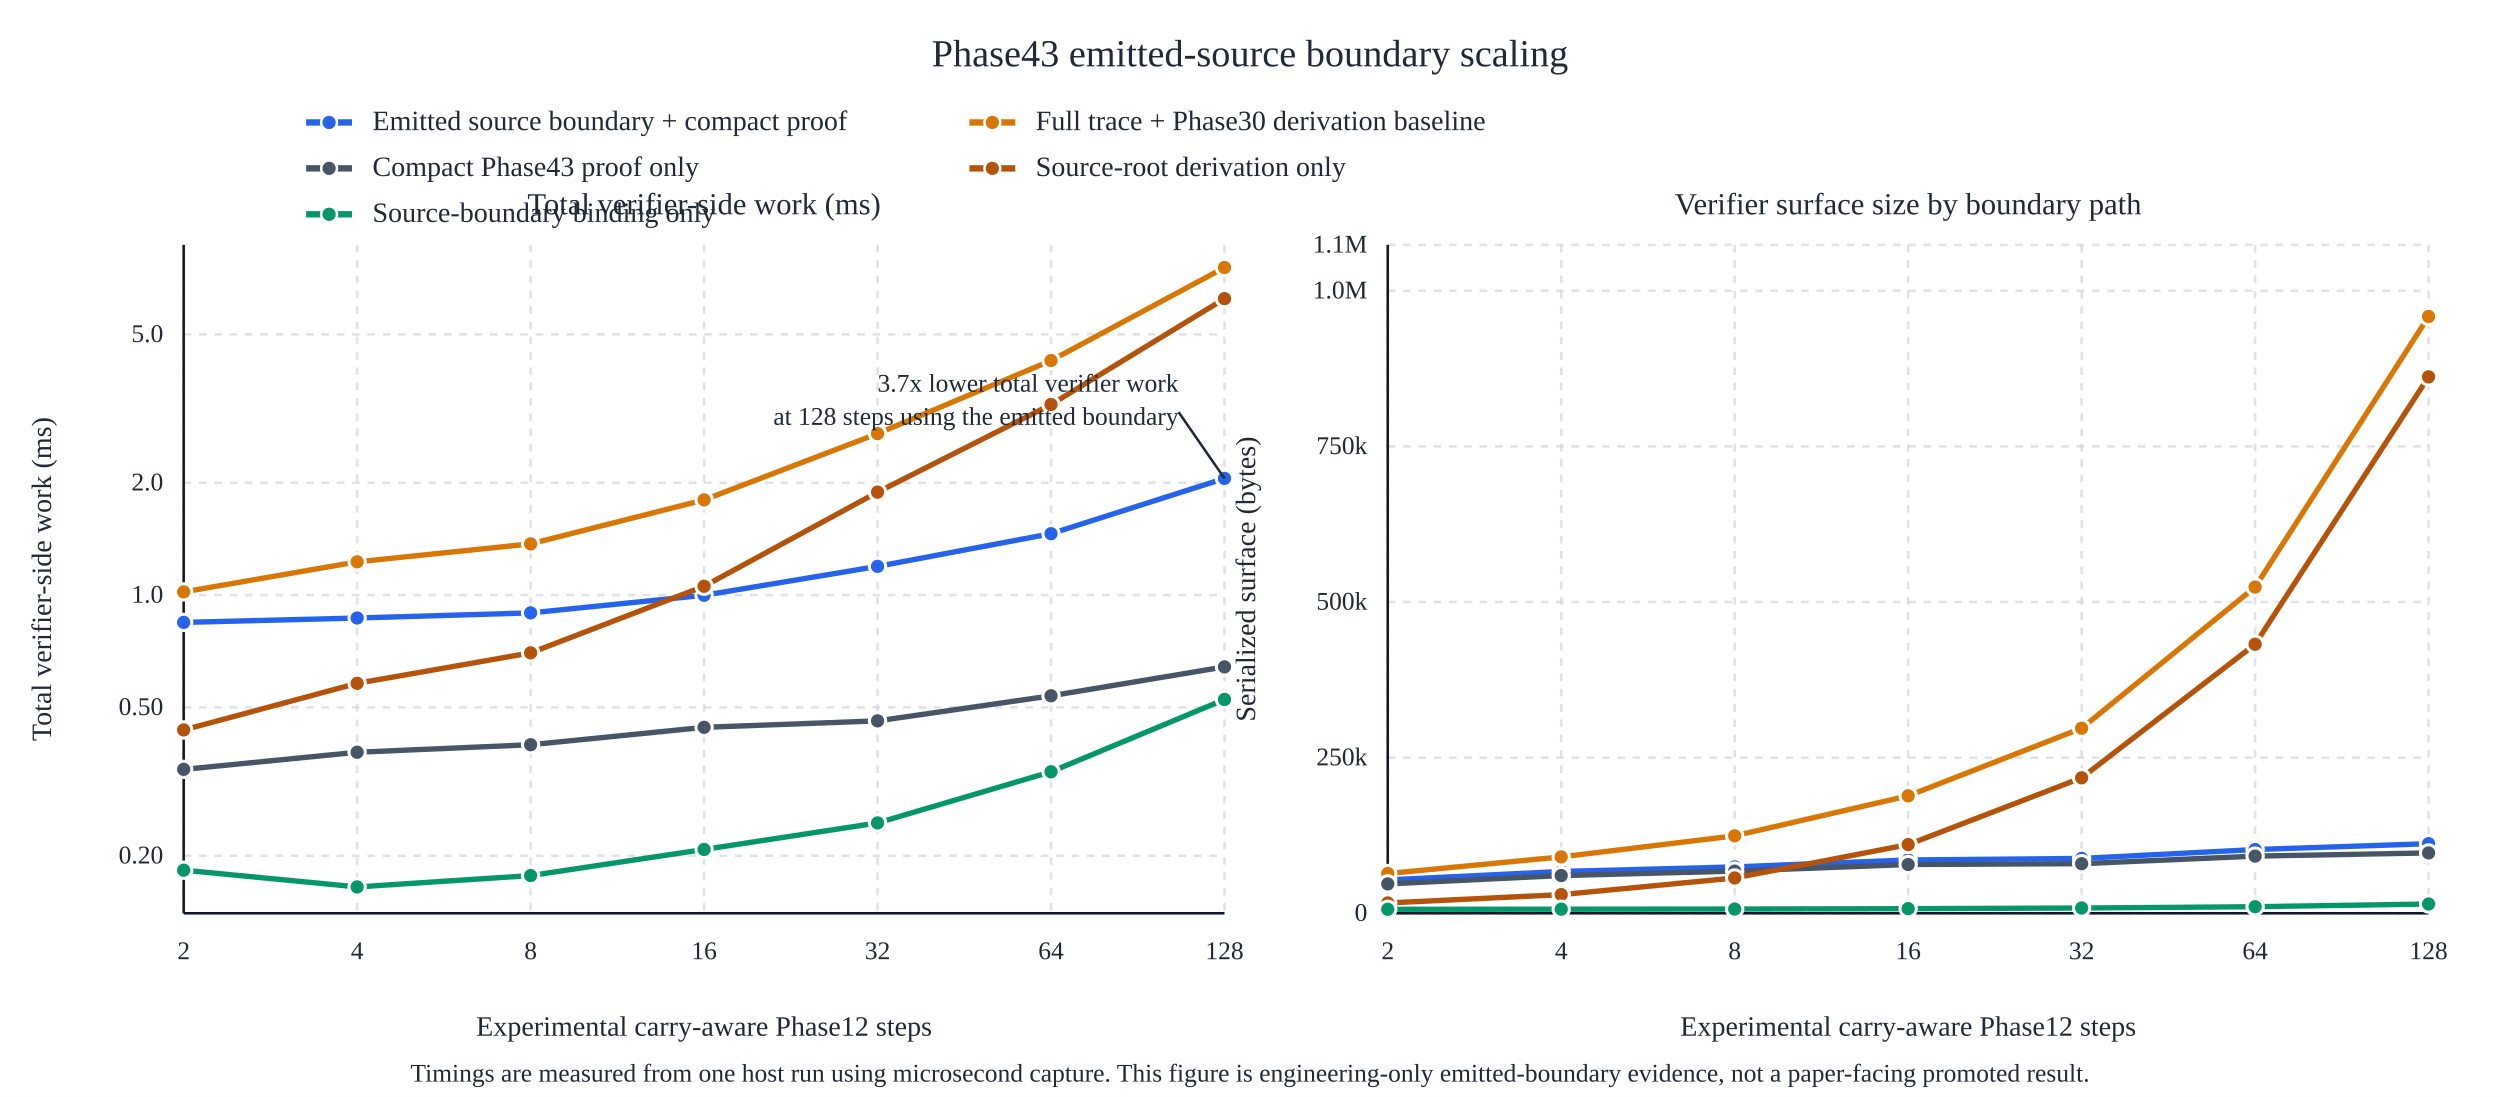
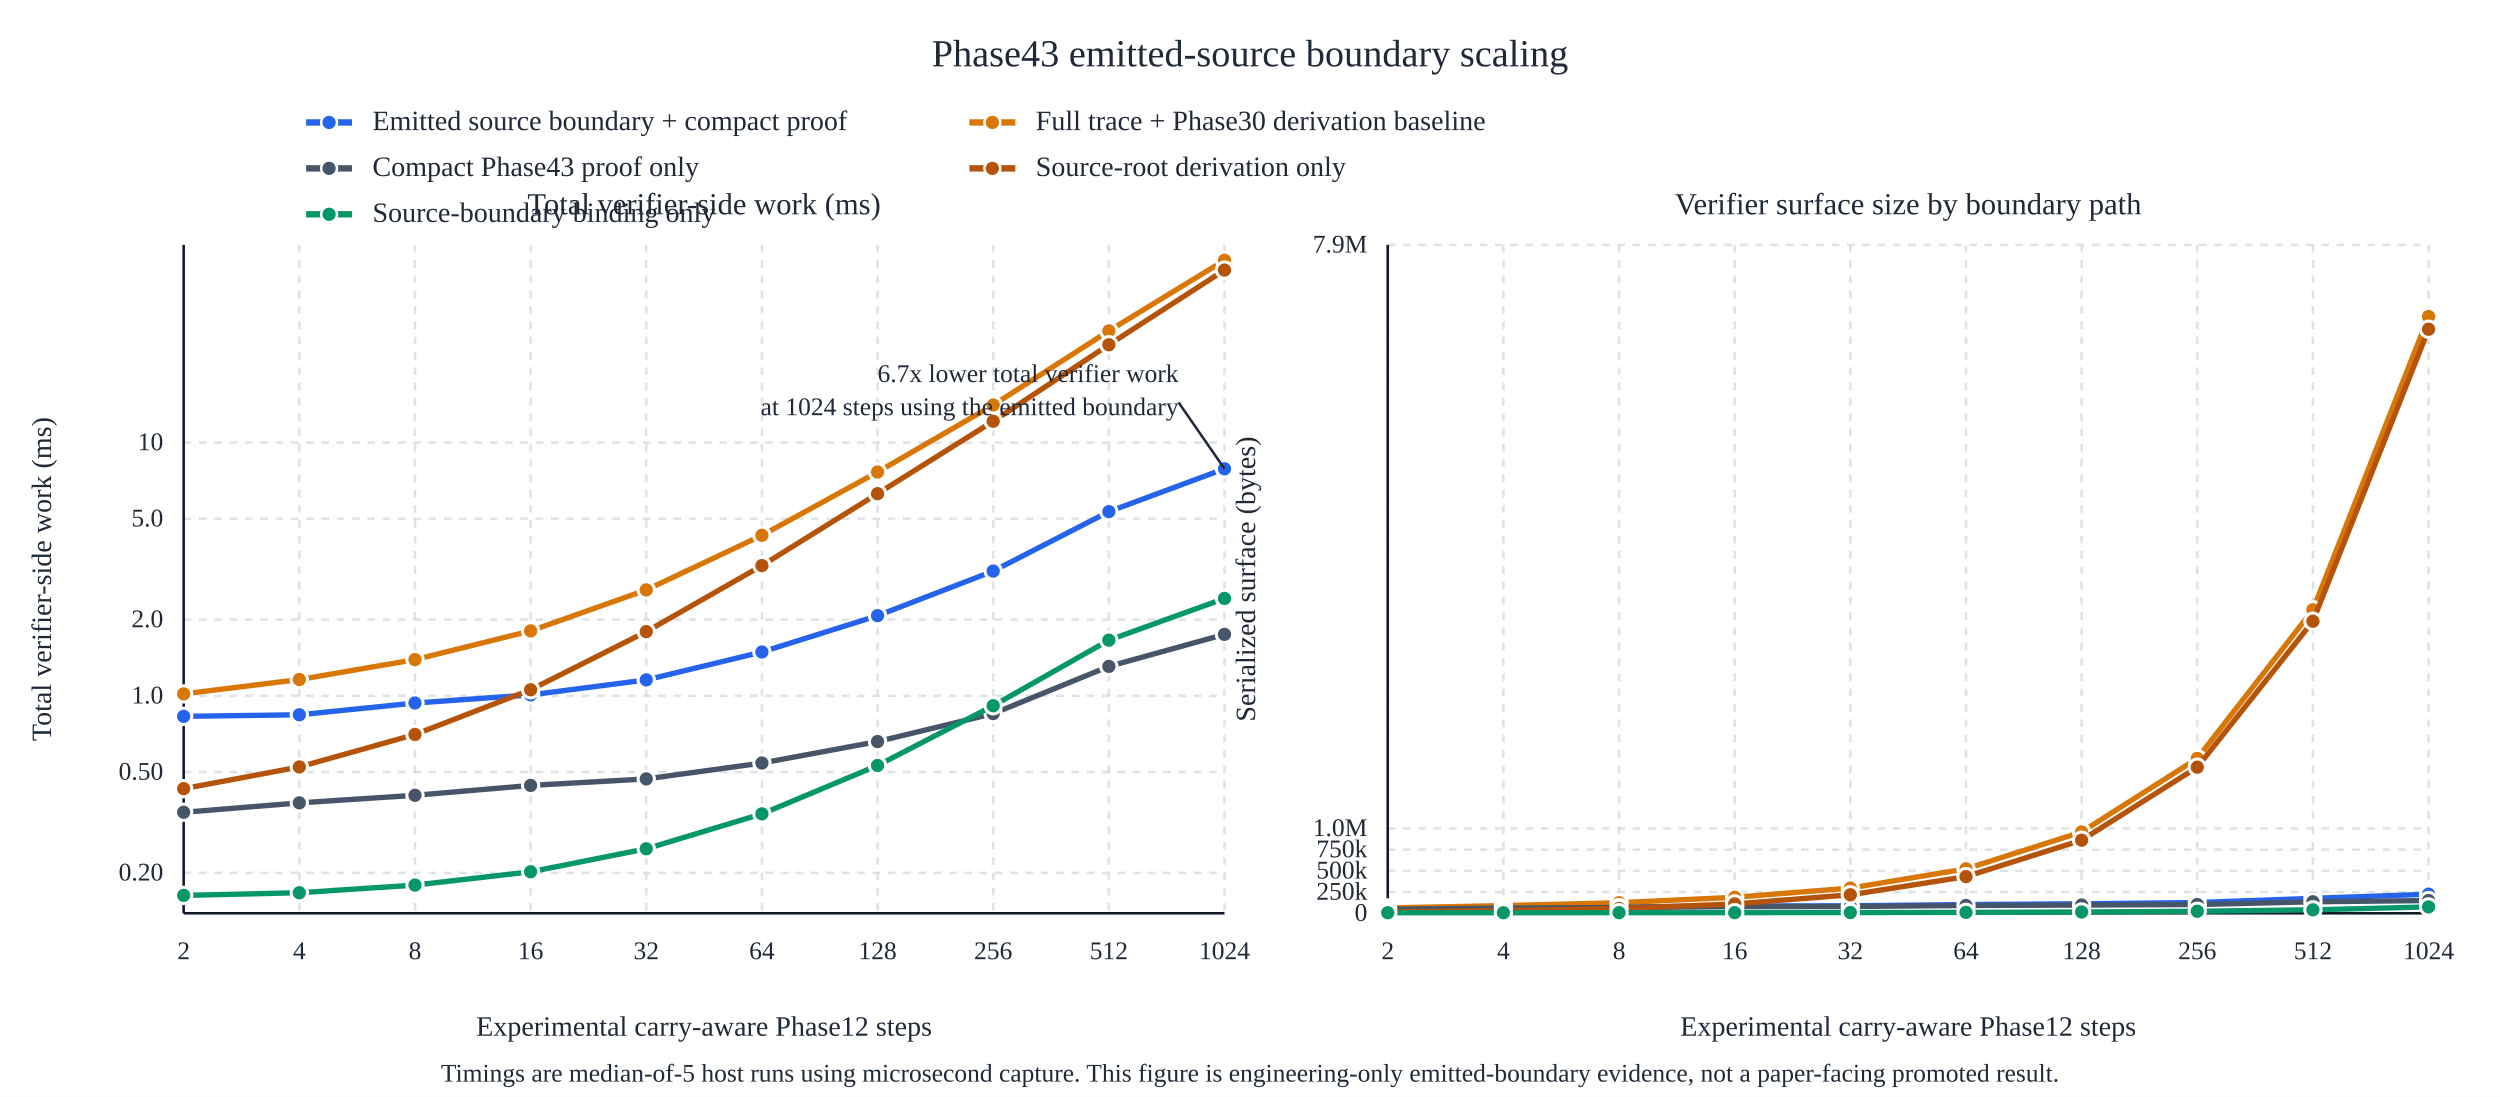
<svg xmlns="http://www.w3.org/2000/svg" width="980" height="430" viewBox="0 0 980 430">
  <rect width="100%" height="100%" fill="white" />
  <style>
text { font-family: 'STIX Two Text', 'Times New Roman', 'DejaVu Serif', serif; fill: #1F2937; }
.axis { stroke: #111827; stroke-width: 1; }
.grid { stroke: #D1D5DB; stroke-width: 1; stroke-dasharray: 3 3; opacity: 0.7; }
.legend-line { stroke-width: 2.5; fill: none; }
.series-line { stroke-width: 2.1; fill: none; }
.series-point { stroke: white; stroke-width: 1.2; }
</style>
  <text x="490.0" y="26" text-anchor="middle" font-size="15">Phase43 emitted-source boundary scaling</text>
  <path class="legend-line" d="M 120.0 48.0 L 138.0 48.0" stroke="#2563EB" />
  <circle cx="129.0" cy="48.0" r="3.1" fill="#2563EB" stroke="white" stroke-width="1" />
  <text x="146.0" y="51.0" font-size="11">Emitted source boundary + compact proof</text>
  <path class="legend-line" d="M 380.0 48.0 L 398.0 48.0" stroke="#D97706" />
  <circle cx="389.0" cy="48.0" r="3.1" fill="#D97706" stroke="white" stroke-width="1" />
  <text x="406.0" y="51.0" font-size="11">Full trace + Phase30 derivation baseline</text>
  <path class="legend-line" d="M 120.0 66.0 L 138.0 66.0" stroke="#475569" />
  <circle cx="129.0" cy="66.0" r="3.1" fill="#475569" stroke="white" stroke-width="1" />
  <text x="146.0" y="69.0" font-size="11">Compact Phase43 proof only</text>
  <path class="legend-line" d="M 380.0 66.0 L 398.0 66.0" stroke="#B45309" />
  <circle cx="389.0" cy="66.0" r="3.1" fill="#B45309" stroke="white" stroke-width="1" />
  <text x="406.0" y="69.0" font-size="11">Source-root derivation only</text>
  <path class="legend-line" d="M 120.0 84.0 L 138.0 84.0" stroke="#059669" />
  <circle cx="129.0" cy="84.0" r="3.1" fill="#059669" stroke="white" stroke-width="1" />
  <text x="146.0" y="87.0" font-size="11">Source-boundary binding only</text>
  <line class="grid" x1="72.00" y1="96.00" x2="72.00" y2="358.00" />
  <line class="grid" x1="544.00" y1="96.00" x2="544.00" y2="358.00" />
  <text x="72.00" y="376.00" text-anchor="middle" font-size="10">2</text>
  <text x="544.00" y="376.00" text-anchor="middle" font-size="10">2</text>
-   <line class="grid" x1="140.00" y1="96.00" x2="140.00" y2="358.00" />
-   <line class="grid" x1="612.00" y1="96.00" x2="612.00" y2="358.00" />
-   <text x="140.00" y="376.00" text-anchor="middle" font-size="10">4</text>
-   <text x="612.00" y="376.00" text-anchor="middle" font-size="10">4</text>
+   <line class="grid" x1="117.33" y1="96.00" x2="117.33" y2="358.00" />
+   <line class="grid" x1="589.33" y1="96.00" x2="589.33" y2="358.00" />
+   <text x="117.33" y="376.00" text-anchor="middle" font-size="10">4</text>
+   <text x="589.33" y="376.00" text-anchor="middle" font-size="10">4</text>
+   <line class="grid" x1="162.67" y1="96.00" x2="162.67" y2="358.00" />
+   <line class="grid" x1="634.67" y1="96.00" x2="634.67" y2="358.00" />
+   <text x="162.67" y="376.00" text-anchor="middle" font-size="10">8</text>
+   <text x="634.67" y="376.00" text-anchor="middle" font-size="10">8</text>
  <line class="grid" x1="208.00" y1="96.00" x2="208.00" y2="358.00" />
  <line class="grid" x1="680.00" y1="96.00" x2="680.00" y2="358.00" />
-   <text x="208.00" y="376.00" text-anchor="middle" font-size="10">8</text>
-   <text x="680.00" y="376.00" text-anchor="middle" font-size="10">8</text>
-   <line class="grid" x1="276.00" y1="96.00" x2="276.00" y2="358.00" />
-   <line class="grid" x1="748.00" y1="96.00" x2="748.00" y2="358.00" />
-   <text x="276.00" y="376.00" text-anchor="middle" font-size="10">16</text>
-   <text x="748.00" y="376.00" text-anchor="middle" font-size="10">16</text>
+   <text x="208.00" y="376.00" text-anchor="middle" font-size="10">16</text>
+   <text x="680.00" y="376.00" text-anchor="middle" font-size="10">16</text>
+   <line class="grid" x1="253.33" y1="96.00" x2="253.33" y2="358.00" />
+   <line class="grid" x1="725.33" y1="96.00" x2="725.33" y2="358.00" />
+   <text x="253.33" y="376.00" text-anchor="middle" font-size="10">32</text>
+   <text x="725.33" y="376.00" text-anchor="middle" font-size="10">32</text>
+   <line class="grid" x1="298.67" y1="96.00" x2="298.67" y2="358.00" />
+   <line class="grid" x1="770.67" y1="96.00" x2="770.67" y2="358.00" />
+   <text x="298.67" y="376.00" text-anchor="middle" font-size="10">64</text>
+   <text x="770.67" y="376.00" text-anchor="middle" font-size="10">64</text>
  <line class="grid" x1="344.00" y1="96.00" x2="344.00" y2="358.00" />
  <line class="grid" x1="816.00" y1="96.00" x2="816.00" y2="358.00" />
-   <text x="344.00" y="376.00" text-anchor="middle" font-size="10">32</text>
-   <text x="816.00" y="376.00" text-anchor="middle" font-size="10">32</text>
-   <line class="grid" x1="412.00" y1="96.00" x2="412.00" y2="358.00" />
-   <line class="grid" x1="884.00" y1="96.00" x2="884.00" y2="358.00" />
-   <text x="412.00" y="376.00" text-anchor="middle" font-size="10">64</text>
-   <text x="884.00" y="376.00" text-anchor="middle" font-size="10">64</text>
+   <text x="344.00" y="376.00" text-anchor="middle" font-size="10">128</text>
+   <text x="816.00" y="376.00" text-anchor="middle" font-size="10">128</text>
+   <line class="grid" x1="389.33" y1="96.00" x2="389.33" y2="358.00" />
+   <line class="grid" x1="861.33" y1="96.00" x2="861.33" y2="358.00" />
+   <text x="389.33" y="376.00" text-anchor="middle" font-size="10">256</text>
+   <text x="861.33" y="376.00" text-anchor="middle" font-size="10">256</text>
+   <line class="grid" x1="434.67" y1="96.00" x2="434.67" y2="358.00" />
+   <line class="grid" x1="906.67" y1="96.00" x2="906.67" y2="358.00" />
+   <text x="434.67" y="376.00" text-anchor="middle" font-size="10">512</text>
+   <text x="906.67" y="376.00" text-anchor="middle" font-size="10">512</text>
  <line class="grid" x1="480.00" y1="96.00" x2="480.00" y2="358.00" />
  <line class="grid" x1="952.00" y1="96.00" x2="952.00" y2="358.00" />
-   <text x="480.00" y="376.00" text-anchor="middle" font-size="10">128</text>
-   <text x="952.00" y="376.00" text-anchor="middle" font-size="10">128</text>
-   <line class="grid" x1="72.00" y1="335.47" x2="480.00" y2="335.47" />
-   <text x="64.00" y="338.47" text-anchor="end" font-size="10">0.20</text>
-   <line class="grid" x1="72.00" y1="277.29" x2="480.00" y2="277.29" />
-   <text x="64.00" y="280.29" text-anchor="end" font-size="10">0.50</text>
-   <line class="grid" x1="72.00" y1="233.27" x2="480.00" y2="233.27" />
-   <text x="64.00" y="236.27" text-anchor="end" font-size="10">1.0</text>
-   <line class="grid" x1="72.00" y1="189.26" x2="480.00" y2="189.26" />
-   <text x="64.00" y="192.26" text-anchor="end" font-size="10">2.0</text>
-   <line class="grid" x1="72.00" y1="131.08" x2="480.00" y2="131.08" />
-   <text x="64.00" y="134.08" text-anchor="end" font-size="10">5.0</text>
+   <text x="480.00" y="376.00" text-anchor="middle" font-size="10">1024</text>
+   <text x="952.00" y="376.00" text-anchor="middle" font-size="10">1024</text>
+   <line class="grid" x1="72.00" y1="342.17" x2="480.00" y2="342.17" />
+   <text x="64.00" y="345.17" text-anchor="end" font-size="10">0.20</text>
+   <line class="grid" x1="72.00" y1="302.66" x2="480.00" y2="302.66" />
+   <text x="64.00" y="305.66" text-anchor="end" font-size="10">0.50</text>
+   <line class="grid" x1="72.00" y1="272.77" x2="480.00" y2="272.77" />
+   <text x="64.00" y="275.77" text-anchor="end" font-size="10">1.0</text>
+   <line class="grid" x1="72.00" y1="242.88" x2="480.00" y2="242.88" />
+   <text x="64.00" y="245.88" text-anchor="end" font-size="10">2.0</text>
+   <line class="grid" x1="72.00" y1="203.37" x2="480.00" y2="203.37" />
+   <text x="64.00" y="206.37" text-anchor="end" font-size="10">5.0</text>
+   <line class="grid" x1="72.00" y1="173.49" x2="480.00" y2="173.49" />
+   <text x="64.00" y="176.49" text-anchor="end" font-size="10">10</text>
  <line class="grid" x1="544.00" y1="358.00" x2="952.00" y2="358.00" />
  <text x="536.00" y="361.00" text-anchor="end" font-size="10">0</text>
-   <line class="grid" x1="544.00" y1="297.00" x2="952.00" y2="297.00" />
-   <text x="536.00" y="300.00" text-anchor="end" font-size="10">250k</text>
-   <line class="grid" x1="544.00" y1="236.00" x2="952.00" y2="236.00" />
-   <text x="536.00" y="239.00" text-anchor="end" font-size="10">500k</text>
-   <line class="grid" x1="544.00" y1="174.99" x2="952.00" y2="174.99" />
-   <text x="536.00" y="177.99" text-anchor="end" font-size="10">750k</text>
-   <line class="grid" x1="544.00" y1="113.99" x2="952.00" y2="113.99" />
-   <text x="536.00" y="116.99" text-anchor="end" font-size="10">1.0M</text>
+   <line class="grid" x1="544.00" y1="349.69" x2="952.00" y2="349.69" />
+   <text x="536.00" y="352.69" text-anchor="end" font-size="10">250k</text>
+   <line class="grid" x1="544.00" y1="341.38" x2="952.00" y2="341.38" />
+   <text x="536.00" y="344.38" text-anchor="end" font-size="10">500k</text>
+   <line class="grid" x1="544.00" y1="333.06" x2="952.00" y2="333.06" />
+   <text x="536.00" y="336.06" text-anchor="end" font-size="10">750k</text>
+   <line class="grid" x1="544.00" y1="324.75" x2="952.00" y2="324.75" />
+   <text x="536.00" y="327.75" text-anchor="end" font-size="10">1.0M</text>
  <line class="grid" x1="544.00" y1="96.00" x2="952.00" y2="96.00" />
-   <text x="536.00" y="99.00" text-anchor="end" font-size="10">1.1M</text>
+   <text x="536.00" y="99.00" text-anchor="end" font-size="10">7.9M</text>
  <line class="axis" x1="72.00" y1="358.00" x2="480.00" y2="358.00" />
  <line class="axis" x1="72.00" y1="96.00" x2="72.00" y2="358.00" />
  <line class="axis" x1="544.00" y1="358.00" x2="952.00" y2="358.00" />
  <line class="axis" x1="544.00" y1="96.00" x2="544.00" y2="358.00" />
  <text x="276.00" y="84.00" text-anchor="middle" font-size="12">Total verifier-side work (ms)</text>
  <text x="748.00" y="84.00" text-anchor="middle" font-size="12">Verifier surface size by boundary path</text>
  <text x="276.00" y="406.00" text-anchor="middle" font-size="11">Experimental carry-aware Phase12 steps</text>
  <text x="748.00" y="406.00" text-anchor="middle" font-size="11">Experimental carry-aware Phase12 steps</text>
  <text x="20" y="227.00" transform="rotate(-90 20 227.00)" text-anchor="middle" font-size="11">Total verifier-side work (ms)</text>
  <text x="492.00" y="227.00" transform="rotate(-90 492.00 227.00)" text-anchor="middle" font-size="11">Serialized surface (bytes)</text>
-   <path class="series-line" d="M 72.00 243.97 L 140.00 242.26 L 208.00 240.25 L 276.00 233.34 L 344.00 222.02 L 412.00 209.20 L 480.00 187.54" stroke="#2563EB" />
-   <path class="series-line" d="M 544.00 344.91 L 612.00 341.61 L 680.00 339.82 L 748.00 337.10 L 816.00 336.50 L 884.00 333.01 L 952.00 330.72" stroke="#2563EB" />
-   <circle class="series-point" cx="72.00" cy="243.97" r="3.2" fill="#2563EB" />
-   <circle class="series-point" cx="140.00" cy="242.26" r="3.2" fill="#2563EB" />
-   <circle class="series-point" cx="208.00" cy="240.25" r="3.2" fill="#2563EB" />
-   <circle class="series-point" cx="276.00" cy="233.34" r="3.2" fill="#2563EB" />
-   <circle class="series-point" cx="344.00" cy="222.02" r="3.2" fill="#2563EB" />
-   <circle class="series-point" cx="412.00" cy="209.20" r="3.2" fill="#2563EB" />
-   <circle class="series-point" cx="480.00" cy="187.54" r="3.2" fill="#2563EB" />
-   <circle class="series-point" cx="544.00" cy="344.91" r="3.2" fill="#2563EB" />
-   <circle class="series-point" cx="612.00" cy="341.61" r="3.2" fill="#2563EB" />
-   <circle class="series-point" cx="680.00" cy="339.82" r="3.2" fill="#2563EB" />
-   <circle class="series-point" cx="748.00" cy="337.10" r="3.2" fill="#2563EB" />
-   <circle class="series-point" cx="816.00" cy="336.50" r="3.2" fill="#2563EB" />
-   <circle class="series-point" cx="884.00" cy="333.01" r="3.2" fill="#2563EB" />
-   <circle class="series-point" cx="952.00" cy="330.72" r="3.2" fill="#2563EB" />
-   <path class="series-line" d="M 72.00 232.02 L 140.00 220.23 L 208.00 213.19 L 276.00 195.95 L 344.00 169.97 L 412.00 141.34 L 480.00 104.87" stroke="#D97706" />
-   <path class="series-line" d="M 544.00 342.42 L 612.00 335.89 L 680.00 327.64 L 748.00 311.97 L 816.00 285.46 L 884.00 230.13 L 952.00 124.07" stroke="#D97706" />
-   <circle class="series-point" cx="72.00" cy="232.02" r="3.2" fill="#D97706" />
-   <circle class="series-point" cx="140.00" cy="220.23" r="3.2" fill="#D97706" />
-   <circle class="series-point" cx="208.00" cy="213.19" r="3.2" fill="#D97706" />
-   <circle class="series-point" cx="276.00" cy="195.95" r="3.2" fill="#D97706" />
-   <circle class="series-point" cx="344.00" cy="169.97" r="3.2" fill="#D97706" />
-   <circle class="series-point" cx="412.00" cy="141.34" r="3.2" fill="#D97706" />
-   <circle class="series-point" cx="480.00" cy="104.87" r="3.2" fill="#D97706" />
-   <circle class="series-point" cx="544.00" cy="342.42" r="3.2" fill="#D97706" />
-   <circle class="series-point" cx="612.00" cy="335.89" r="3.2" fill="#D97706" />
-   <circle class="series-point" cx="680.00" cy="327.64" r="3.2" fill="#D97706" />
-   <circle class="series-point" cx="748.00" cy="311.97" r="3.2" fill="#D97706" />
-   <circle class="series-point" cx="816.00" cy="285.46" r="3.2" fill="#D97706" />
-   <circle class="series-point" cx="884.00" cy="230.13" r="3.2" fill="#D97706" />
+   <path class="series-line" d="M 72.00 280.81 L 117.33 280.19 L 162.67 275.58 L 208.00 272.39 L 253.33 266.52 L 298.67 255.58 L 344.00 241.34 L 389.33 223.86 L 434.67 200.56 L 480.00 183.76" stroke="#2563EB" />
+   <path class="series-line" d="M 544.00 356.22 L 589.33 355.77 L 634.67 355.52 L 680.00 355.15 L 725.33 355.07 L 770.67 354.59 L 816.00 354.28 L 861.33 353.79 L 906.67 352.15 L 952.00 350.52" stroke="#2563EB" />
+   <circle class="series-point" cx="72.00" cy="280.81" r="3.2" fill="#2563EB" />
+   <circle class="series-point" cx="117.33" cy="280.19" r="3.2" fill="#2563EB" />
+   <circle class="series-point" cx="162.67" cy="275.58" r="3.2" fill="#2563EB" />
+   <circle class="series-point" cx="208.00" cy="272.39" r="3.2" fill="#2563EB" />
+   <circle class="series-point" cx="253.33" cy="266.52" r="3.2" fill="#2563EB" />
+   <circle class="series-point" cx="298.67" cy="255.58" r="3.2" fill="#2563EB" />
+   <circle class="series-point" cx="344.00" cy="241.34" r="3.2" fill="#2563EB" />
+   <circle class="series-point" cx="389.33" cy="223.86" r="3.2" fill="#2563EB" />
+   <circle class="series-point" cx="434.67" cy="200.56" r="3.2" fill="#2563EB" />
+   <circle class="series-point" cx="480.00" cy="183.76" r="3.2" fill="#2563EB" />
+   <circle class="series-point" cx="544.00" cy="356.22" r="3.2" fill="#2563EB" />
+   <circle class="series-point" cx="589.33" cy="355.77" r="3.2" fill="#2563EB" />
+   <circle class="series-point" cx="634.67" cy="355.52" r="3.2" fill="#2563EB" />
+   <circle class="series-point" cx="680.00" cy="355.15" r="3.2" fill="#2563EB" />
+   <circle class="series-point" cx="725.33" cy="355.07" r="3.2" fill="#2563EB" />
+   <circle class="series-point" cx="770.67" cy="354.59" r="3.2" fill="#2563EB" />
+   <circle class="series-point" cx="816.00" cy="354.28" r="3.2" fill="#2563EB" />
+   <circle class="series-point" cx="861.33" cy="353.79" r="3.2" fill="#2563EB" />
+   <circle class="series-point" cx="906.67" cy="352.15" r="3.2" fill="#2563EB" />
+   <circle class="series-point" cx="952.00" cy="350.52" r="3.2" fill="#2563EB" />
+   <path class="series-line" d="M 72.00 272.00 L 117.33 266.37 L 162.67 258.57 L 208.00 247.31 L 253.33 231.24 L 298.67 209.85 L 344.00 185.03 L 389.33 158.78 L 434.67 129.71 L 480.00 102.03" stroke="#D97706" />
+   <path class="series-line" d="M 544.00 355.88 L 589.33 354.99 L 634.67 353.86 L 680.00 351.73 L 725.33 348.12 L 770.67 340.58 L 816.00 326.13 L 861.33 297.31 L 906.67 239.02 L 952.00 124.07" stroke="#D97706" />
+   <circle class="series-point" cx="72.00" cy="272.00" r="3.2" fill="#D97706" />
+   <circle class="series-point" cx="117.33" cy="266.37" r="3.2" fill="#D97706" />
+   <circle class="series-point" cx="162.67" cy="258.57" r="3.2" fill="#D97706" />
+   <circle class="series-point" cx="208.00" cy="247.31" r="3.2" fill="#D97706" />
+   <circle class="series-point" cx="253.33" cy="231.24" r="3.2" fill="#D97706" />
+   <circle class="series-point" cx="298.67" cy="209.85" r="3.2" fill="#D97706" />
+   <circle class="series-point" cx="344.00" cy="185.03" r="3.2" fill="#D97706" />
+   <circle class="series-point" cx="389.33" cy="158.78" r="3.2" fill="#D97706" />
+   <circle class="series-point" cx="434.67" cy="129.71" r="3.2" fill="#D97706" />
+   <circle class="series-point" cx="480.00" cy="102.03" r="3.2" fill="#D97706" />
+   <circle class="series-point" cx="544.00" cy="355.88" r="3.2" fill="#D97706" />
+   <circle class="series-point" cx="589.33" cy="354.99" r="3.2" fill="#D97706" />
+   <circle class="series-point" cx="634.67" cy="353.86" r="3.2" fill="#D97706" />
+   <circle class="series-point" cx="680.00" cy="351.73" r="3.2" fill="#D97706" />
+   <circle class="series-point" cx="725.33" cy="348.12" r="3.2" fill="#D97706" />
+   <circle class="series-point" cx="770.67" cy="340.58" r="3.2" fill="#D97706" />
+   <circle class="series-point" cx="816.00" cy="326.13" r="3.2" fill="#D97706" />
+   <circle class="series-point" cx="861.33" cy="297.31" r="3.2" fill="#D97706" />
+   <circle class="series-point" cx="906.67" cy="239.02" r="3.2" fill="#D97706" />
  <circle class="series-point" cx="952.00" cy="124.07" r="3.2" fill="#D97706" />
-   <path class="series-line" d="M 72.00 301.59 L 140.00 294.88 L 208.00 291.93 L 276.00 285.11 L 344.00 282.58 L 412.00 272.75 L 480.00 261.41" stroke="#475569" />
-   <path class="series-line" d="M 544.00 346.48 L 612.00 343.21 L 680.00 341.48 L 748.00 338.89 L 816.00 338.56 L 884.00 335.59 L 952.00 334.35" stroke="#475569" />
-   <circle class="series-point" cx="72.00" cy="301.59" r="3.2" fill="#475569" />
-   <circle class="series-point" cx="140.00" cy="294.88" r="3.2" fill="#475569" />
-   <circle class="series-point" cx="208.00" cy="291.93" r="3.2" fill="#475569" />
-   <circle class="series-point" cx="276.00" cy="285.11" r="3.2" fill="#475569" />
-   <circle class="series-point" cx="344.00" cy="282.58" r="3.2" fill="#475569" />
-   <circle class="series-point" cx="412.00" cy="272.75" r="3.2" fill="#475569" />
-   <circle class="series-point" cx="480.00" cy="261.41" r="3.2" fill="#475569" />
-   <circle class="series-point" cx="544.00" cy="346.48" r="3.2" fill="#475569" />
-   <circle class="series-point" cx="612.00" cy="343.21" r="3.2" fill="#475569" />
-   <circle class="series-point" cx="680.00" cy="341.48" r="3.2" fill="#475569" />
-   <circle class="series-point" cx="748.00" cy="338.89" r="3.2" fill="#475569" />
-   <circle class="series-point" cx="816.00" cy="338.56" r="3.2" fill="#475569" />
-   <circle class="series-point" cx="884.00" cy="335.59" r="3.2" fill="#475569" />
-   <circle class="series-point" cx="952.00" cy="334.35" r="3.2" fill="#475569" />
-   <path class="series-line" d="M 72.00 286.13 L 140.00 267.86 L 208.00 255.92 L 276.00 229.81 L 344.00 192.92 L 412.00 158.57 L 480.00 117.07" stroke="#B45309" />
-   <path class="series-line" d="M 544.00 353.95 L 612.00 350.69 L 680.00 344.16 L 748.00 331.08 L 816.00 304.90 L 884.00 252.54 L 952.00 147.72" stroke="#B45309" />
-   <circle class="series-point" cx="72.00" cy="286.13" r="3.2" fill="#B45309" />
-   <circle class="series-point" cx="140.00" cy="267.86" r="3.2" fill="#B45309" />
-   <circle class="series-point" cx="208.00" cy="255.92" r="3.2" fill="#B45309" />
-   <circle class="series-point" cx="276.00" cy="229.81" r="3.2" fill="#B45309" />
-   <circle class="series-point" cx="344.00" cy="192.92" r="3.2" fill="#B45309" />
-   <circle class="series-point" cx="412.00" cy="158.57" r="3.2" fill="#B45309" />
-   <circle class="series-point" cx="480.00" cy="117.07" r="3.2" fill="#B45309" />
-   <circle class="series-point" cx="544.00" cy="353.95" r="3.2" fill="#B45309" />
-   <circle class="series-point" cx="612.00" cy="350.69" r="3.2" fill="#B45309" />
-   <circle class="series-point" cx="680.00" cy="344.16" r="3.2" fill="#B45309" />
-   <circle class="series-point" cx="748.00" cy="331.08" r="3.2" fill="#B45309" />
-   <circle class="series-point" cx="816.00" cy="304.90" r="3.2" fill="#B45309" />
-   <circle class="series-point" cx="884.00" cy="252.54" r="3.2" fill="#B45309" />
-   <circle class="series-point" cx="952.00" cy="147.72" r="3.2" fill="#B45309" />
-   <path class="series-line" d="M 72.00 341.11 L 140.00 347.68 L 208.00 343.22 L 276.00 332.98 L 344.00 322.58 L 412.00 302.53 L 480.00 274.19" stroke="#059669" />
-   <path class="series-line" d="M 544.00 356.44 L 612.00 356.40 L 680.00 356.34 L 748.00 356.20 L 816.00 355.94 L 884.00 355.42 L 952.00 354.37" stroke="#059669" />
-   <circle class="series-point" cx="72.00" cy="341.11" r="3.2" fill="#059669" />
-   <circle class="series-point" cx="140.00" cy="347.68" r="3.2" fill="#059669" />
-   <circle class="series-point" cx="208.00" cy="343.22" r="3.2" fill="#059669" />
-   <circle class="series-point" cx="276.00" cy="332.98" r="3.2" fill="#059669" />
-   <circle class="series-point" cx="344.00" cy="322.58" r="3.2" fill="#059669" />
-   <circle class="series-point" cx="412.00" cy="302.53" r="3.2" fill="#059669" />
-   <circle class="series-point" cx="480.00" cy="274.19" r="3.2" fill="#059669" />
-   <circle class="series-point" cx="544.00" cy="356.44" r="3.2" fill="#059669" />
-   <circle class="series-point" cx="612.00" cy="356.40" r="3.2" fill="#059669" />
-   <circle class="series-point" cx="680.00" cy="356.34" r="3.2" fill="#059669" />
-   <circle class="series-point" cx="748.00" cy="356.20" r="3.2" fill="#059669" />
-   <circle class="series-point" cx="816.00" cy="355.94" r="3.2" fill="#059669" />
-   <circle class="series-point" cx="884.00" cy="355.42" r="3.2" fill="#059669" />
-   <circle class="series-point" cx="952.00" cy="354.37" r="3.2" fill="#059669" />
-   <line x1="462.00" y1="161.54" x2="480.00" y2="187.54" stroke="#1F2937" stroke-width="1" />
-   <text x="462.00" y="153.54" text-anchor="end" font-size="10">3.7x lower total verifier work</text>
-   <text x="462.00" y="166.54" text-anchor="end" font-size="10">at 128 steps using the emitted boundary</text>
-   <text x="490.0" y="424.0" text-anchor="middle" font-size="10" fill="#4B5563">Timings are measured from one host run using microsecond capture. This figure is engineering-only emitted-boundary evidence, not a paper-facing promoted result.</text>
+   <path class="series-line" d="M 72.00 318.41 L 117.33 314.72 L 162.67 311.75 L 208.00 307.88 L 253.33 305.33 L 298.67 299.10 L 344.00 290.69 L 389.33 279.73 L 434.67 261.23 L 480.00 248.67" stroke="#475569" />
+   <path class="series-line" d="M 544.00 356.43 L 589.33 355.98 L 634.67 355.75 L 680.00 355.40 L 725.33 355.35 L 770.67 354.95 L 816.00 354.78 L 861.33 354.57 L 906.67 353.50 L 952.00 353.01" stroke="#475569" />
+   <circle class="series-point" cx="72.00" cy="318.41" r="3.2" fill="#475569" />
+   <circle class="series-point" cx="117.33" cy="314.72" r="3.2" fill="#475569" />
+   <circle class="series-point" cx="162.67" cy="311.75" r="3.2" fill="#475569" />
+   <circle class="series-point" cx="208.00" cy="307.88" r="3.2" fill="#475569" />
+   <circle class="series-point" cx="253.33" cy="305.33" r="3.2" fill="#475569" />
+   <circle class="series-point" cx="298.67" cy="299.10" r="3.2" fill="#475569" />
+   <circle class="series-point" cx="344.00" cy="290.69" r="3.2" fill="#475569" />
+   <circle class="series-point" cx="389.33" cy="279.73" r="3.2" fill="#475569" />
+   <circle class="series-point" cx="434.67" cy="261.23" r="3.2" fill="#475569" />
+   <circle class="series-point" cx="480.00" cy="248.67" r="3.2" fill="#475569" />
+   <circle class="series-point" cx="544.00" cy="356.43" r="3.2" fill="#475569" />
+   <circle class="series-point" cx="589.33" cy="355.98" r="3.2" fill="#475569" />
+   <circle class="series-point" cx="634.67" cy="355.75" r="3.2" fill="#475569" />
+   <circle class="series-point" cx="680.00" cy="355.40" r="3.2" fill="#475569" />
+   <circle class="series-point" cx="725.33" cy="355.35" r="3.2" fill="#475569" />
+   <circle class="series-point" cx="770.67" cy="354.95" r="3.2" fill="#475569" />
+   <circle class="series-point" cx="816.00" cy="354.78" r="3.2" fill="#475569" />
+   <circle class="series-point" cx="861.33" cy="354.57" r="3.2" fill="#475569" />
+   <circle class="series-point" cx="906.67" cy="353.50" r="3.2" fill="#475569" />
+   <circle class="series-point" cx="952.00" cy="353.01" r="3.2" fill="#475569" />
+   <path class="series-line" d="M 72.00 309.16 L 117.33 300.64 L 162.67 287.91 L 208.00 270.38 L 253.33 247.60 L 298.67 221.71 L 344.00 193.52 L 389.33 165.12 L 434.67 135.14 L 480.00 105.87" stroke="#B45309" />
+   <path class="series-line" d="M 544.00 357.45 L 589.33 357.00 L 634.67 356.11 L 680.00 354.33 L 725.33 350.76 L 770.67 343.63 L 816.00 329.35 L 861.33 300.74 L 906.67 243.52 L 952.00 129.06" stroke="#B45309" />
+   <circle class="series-point" cx="72.00" cy="309.16" r="3.2" fill="#B45309" />
+   <circle class="series-point" cx="117.33" cy="300.64" r="3.2" fill="#B45309" />
+   <circle class="series-point" cx="162.67" cy="287.91" r="3.2" fill="#B45309" />
+   <circle class="series-point" cx="208.00" cy="270.38" r="3.2" fill="#B45309" />
+   <circle class="series-point" cx="253.33" cy="247.60" r="3.2" fill="#B45309" />
+   <circle class="series-point" cx="298.67" cy="221.71" r="3.2" fill="#B45309" />
+   <circle class="series-point" cx="344.00" cy="193.52" r="3.2" fill="#B45309" />
+   <circle class="series-point" cx="389.33" cy="165.12" r="3.2" fill="#B45309" />
+   <circle class="series-point" cx="434.67" cy="135.14" r="3.2" fill="#B45309" />
+   <circle class="series-point" cx="480.00" cy="105.87" r="3.2" fill="#B45309" />
+   <circle class="series-point" cx="544.00" cy="357.45" r="3.2" fill="#B45309" />
+   <circle class="series-point" cx="589.33" cy="357.00" r="3.2" fill="#B45309" />
+   <circle class="series-point" cx="634.67" cy="356.11" r="3.2" fill="#B45309" />
+   <circle class="series-point" cx="680.00" cy="354.33" r="3.2" fill="#B45309" />
+   <circle class="series-point" cx="725.33" cy="350.76" r="3.2" fill="#B45309" />
+   <circle class="series-point" cx="770.67" cy="343.63" r="3.2" fill="#B45309" />
+   <circle class="series-point" cx="816.00" cy="329.35" r="3.2" fill="#B45309" />
+   <circle class="series-point" cx="861.33" cy="300.74" r="3.2" fill="#B45309" />
+   <circle class="series-point" cx="906.67" cy="243.52" r="3.2" fill="#B45309" />
+   <circle class="series-point" cx="952.00" cy="129.06" r="3.2" fill="#B45309" />
+   <path class="series-line" d="M 72.00 350.99 L 117.33 349.95 L 162.67 346.95 L 208.00 341.74 L 253.33 332.72 L 298.67 319.04 L 344.00 300.07 L 389.33 276.65 L 434.67 250.94 L 480.00 234.59" stroke="#059669" />
+   <path class="series-line" d="M 544.00 357.79 L 589.33 357.78 L 634.67 357.77 L 680.00 357.76 L 725.33 357.72 L 770.67 357.65 L 816.00 357.51 L 861.33 357.22 L 906.67 356.65 L 952.00 355.51" stroke="#059669" />
+   <circle class="series-point" cx="72.00" cy="350.99" r="3.2" fill="#059669" />
+   <circle class="series-point" cx="117.33" cy="349.95" r="3.2" fill="#059669" />
+   <circle class="series-point" cx="162.67" cy="346.95" r="3.2" fill="#059669" />
+   <circle class="series-point" cx="208.00" cy="341.74" r="3.2" fill="#059669" />
+   <circle class="series-point" cx="253.33" cy="332.72" r="3.2" fill="#059669" />
+   <circle class="series-point" cx="298.67" cy="319.04" r="3.2" fill="#059669" />
+   <circle class="series-point" cx="344.00" cy="300.07" r="3.2" fill="#059669" />
+   <circle class="series-point" cx="389.33" cy="276.65" r="3.2" fill="#059669" />
+   <circle class="series-point" cx="434.67" cy="250.94" r="3.2" fill="#059669" />
+   <circle class="series-point" cx="480.00" cy="234.59" r="3.2" fill="#059669" />
+   <circle class="series-point" cx="544.00" cy="357.79" r="3.2" fill="#059669" />
+   <circle class="series-point" cx="589.33" cy="357.78" r="3.2" fill="#059669" />
+   <circle class="series-point" cx="634.67" cy="357.77" r="3.2" fill="#059669" />
+   <circle class="series-point" cx="680.00" cy="357.76" r="3.2" fill="#059669" />
+   <circle class="series-point" cx="725.33" cy="357.72" r="3.2" fill="#059669" />
+   <circle class="series-point" cx="770.67" cy="357.65" r="3.2" fill="#059669" />
+   <circle class="series-point" cx="816.00" cy="357.51" r="3.2" fill="#059669" />
+   <circle class="series-point" cx="861.33" cy="357.22" r="3.2" fill="#059669" />
+   <circle class="series-point" cx="906.67" cy="356.65" r="3.2" fill="#059669" />
+   <circle class="series-point" cx="952.00" cy="355.51" r="3.2" fill="#059669" />
+   <line x1="462.00" y1="157.76" x2="480.00" y2="183.76" stroke="#1F2937" stroke-width="1" />
+   <text x="462.00" y="149.76" text-anchor="end" font-size="10">6.7x lower total verifier work</text>
+   <text x="462.00" y="162.76" text-anchor="end" font-size="10">at 1024 steps using the emitted boundary</text>
+   <text x="490.0" y="424.0" text-anchor="middle" font-size="10" fill="#4B5563">Timings are median-of-5 host runs using microsecond capture. This figure is engineering-only emitted-boundary evidence, not a paper-facing promoted result.</text>
</svg>
